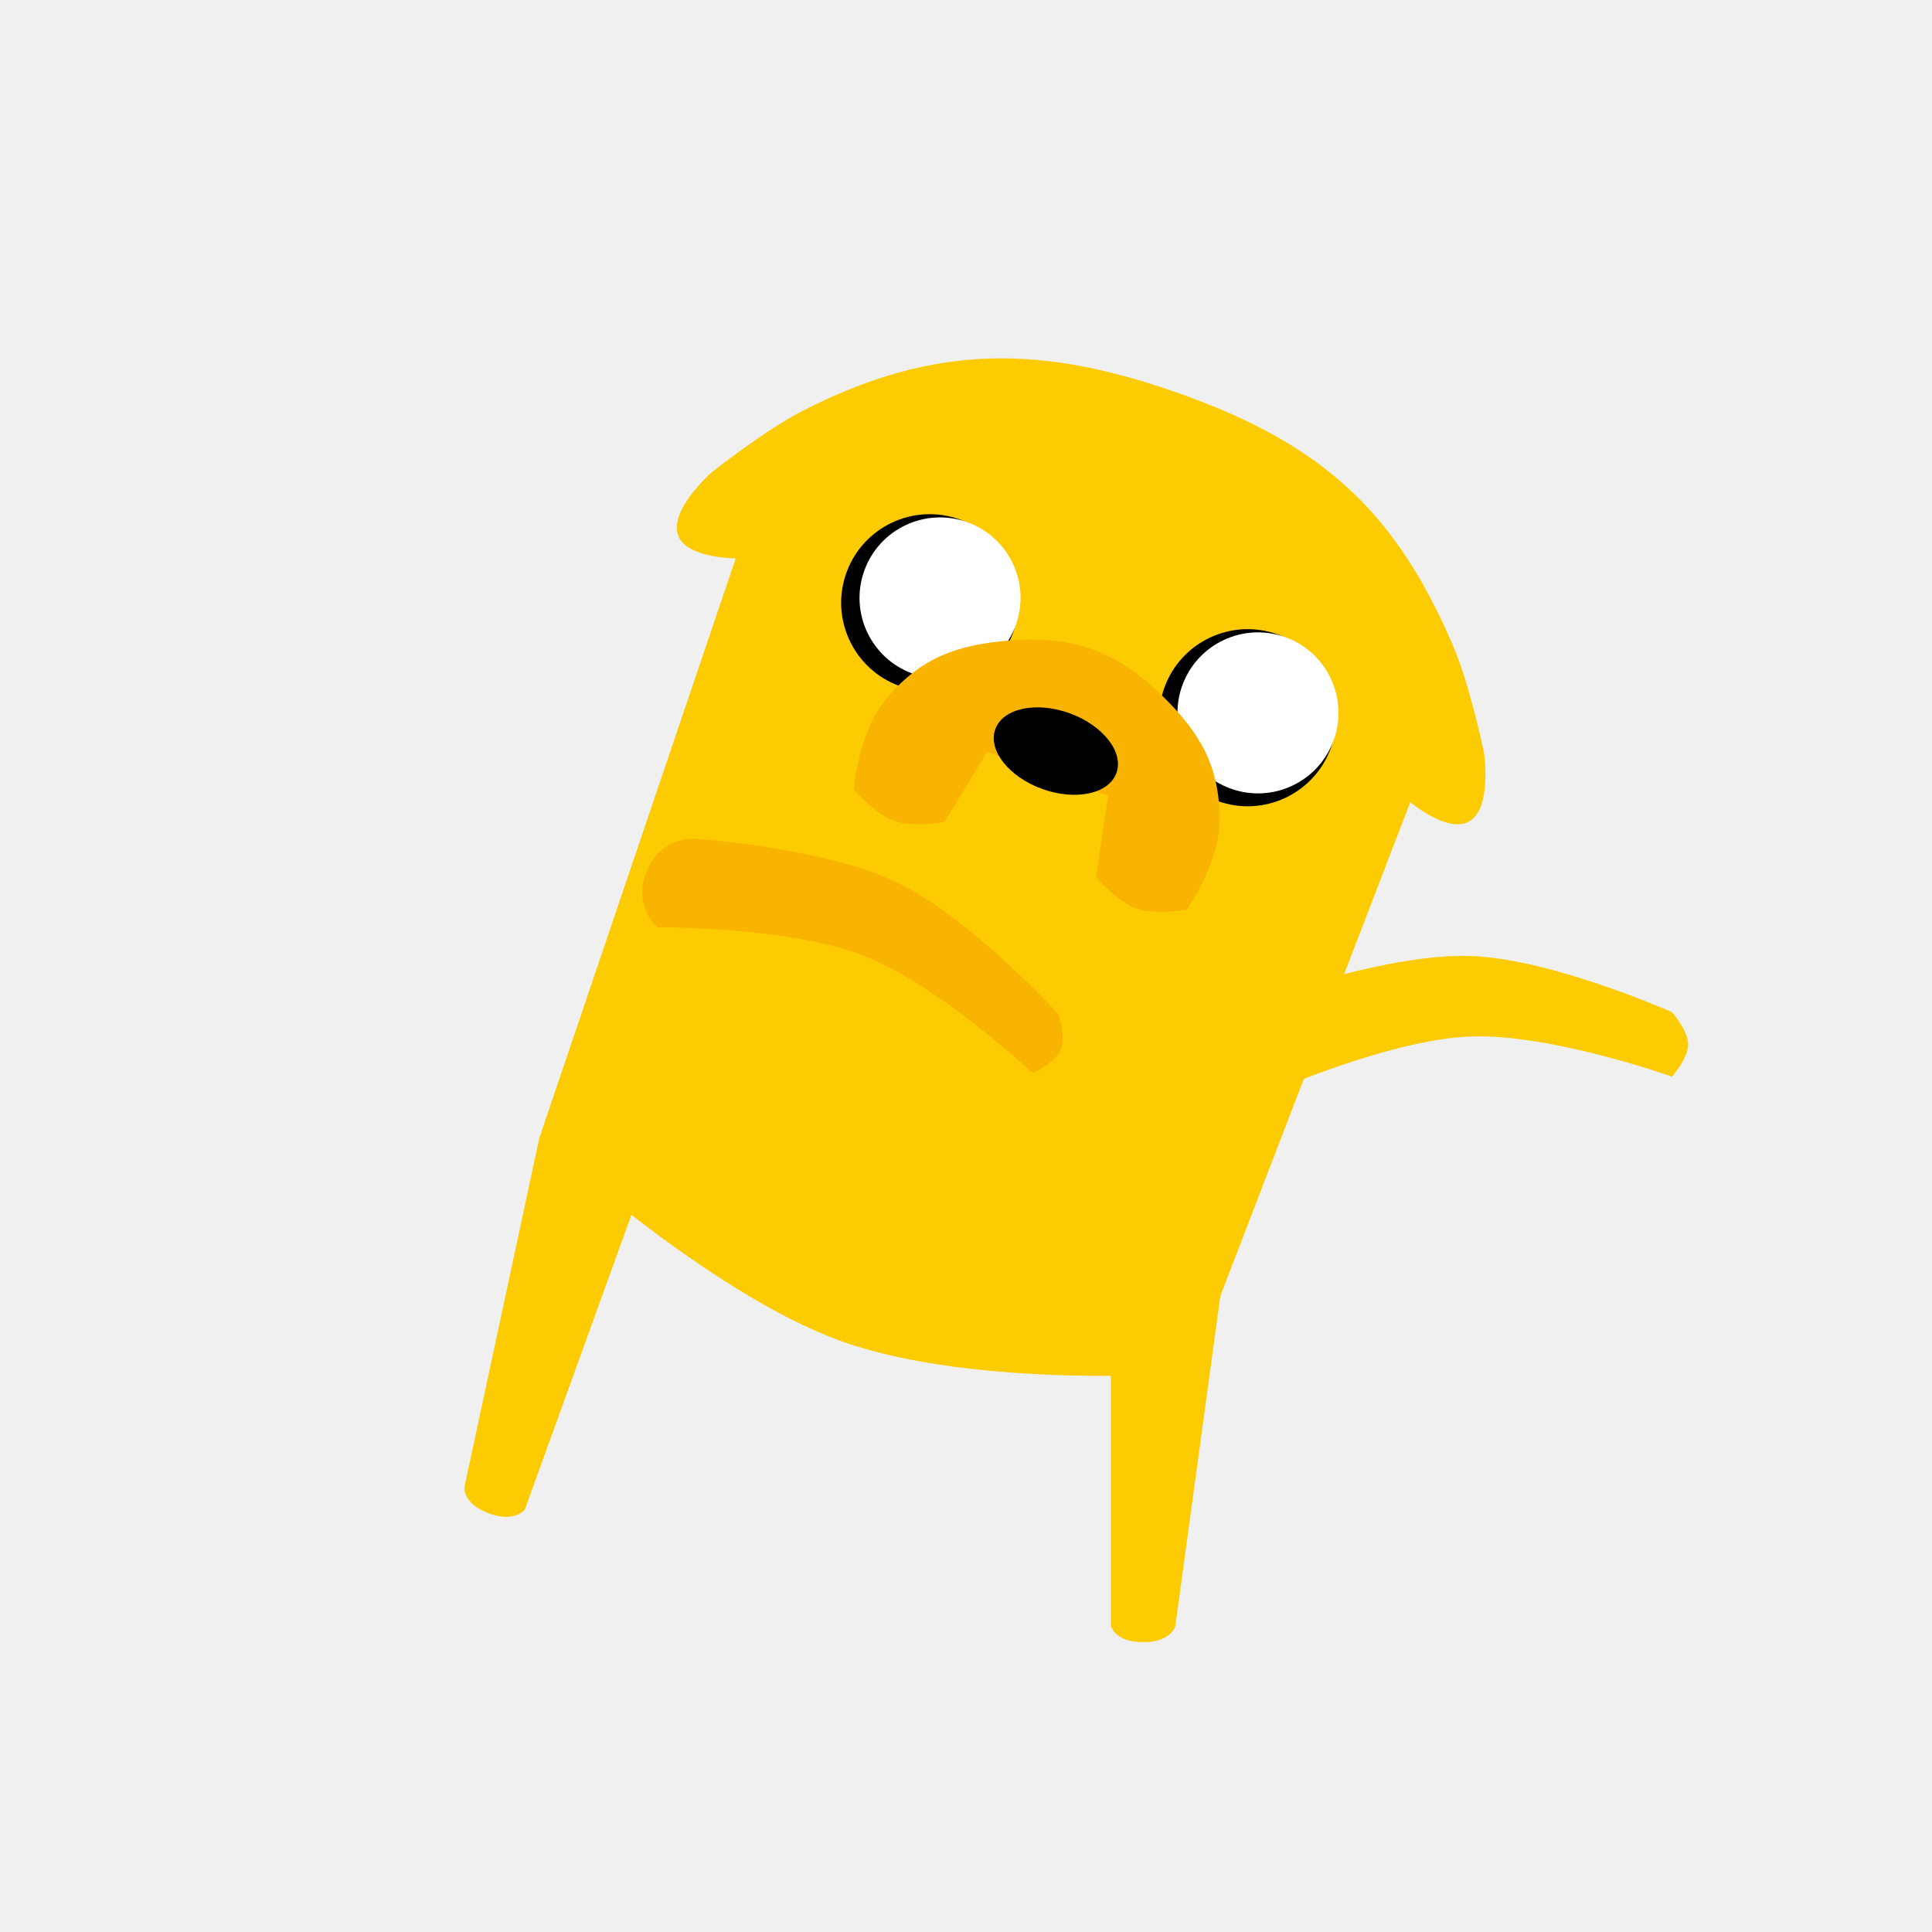
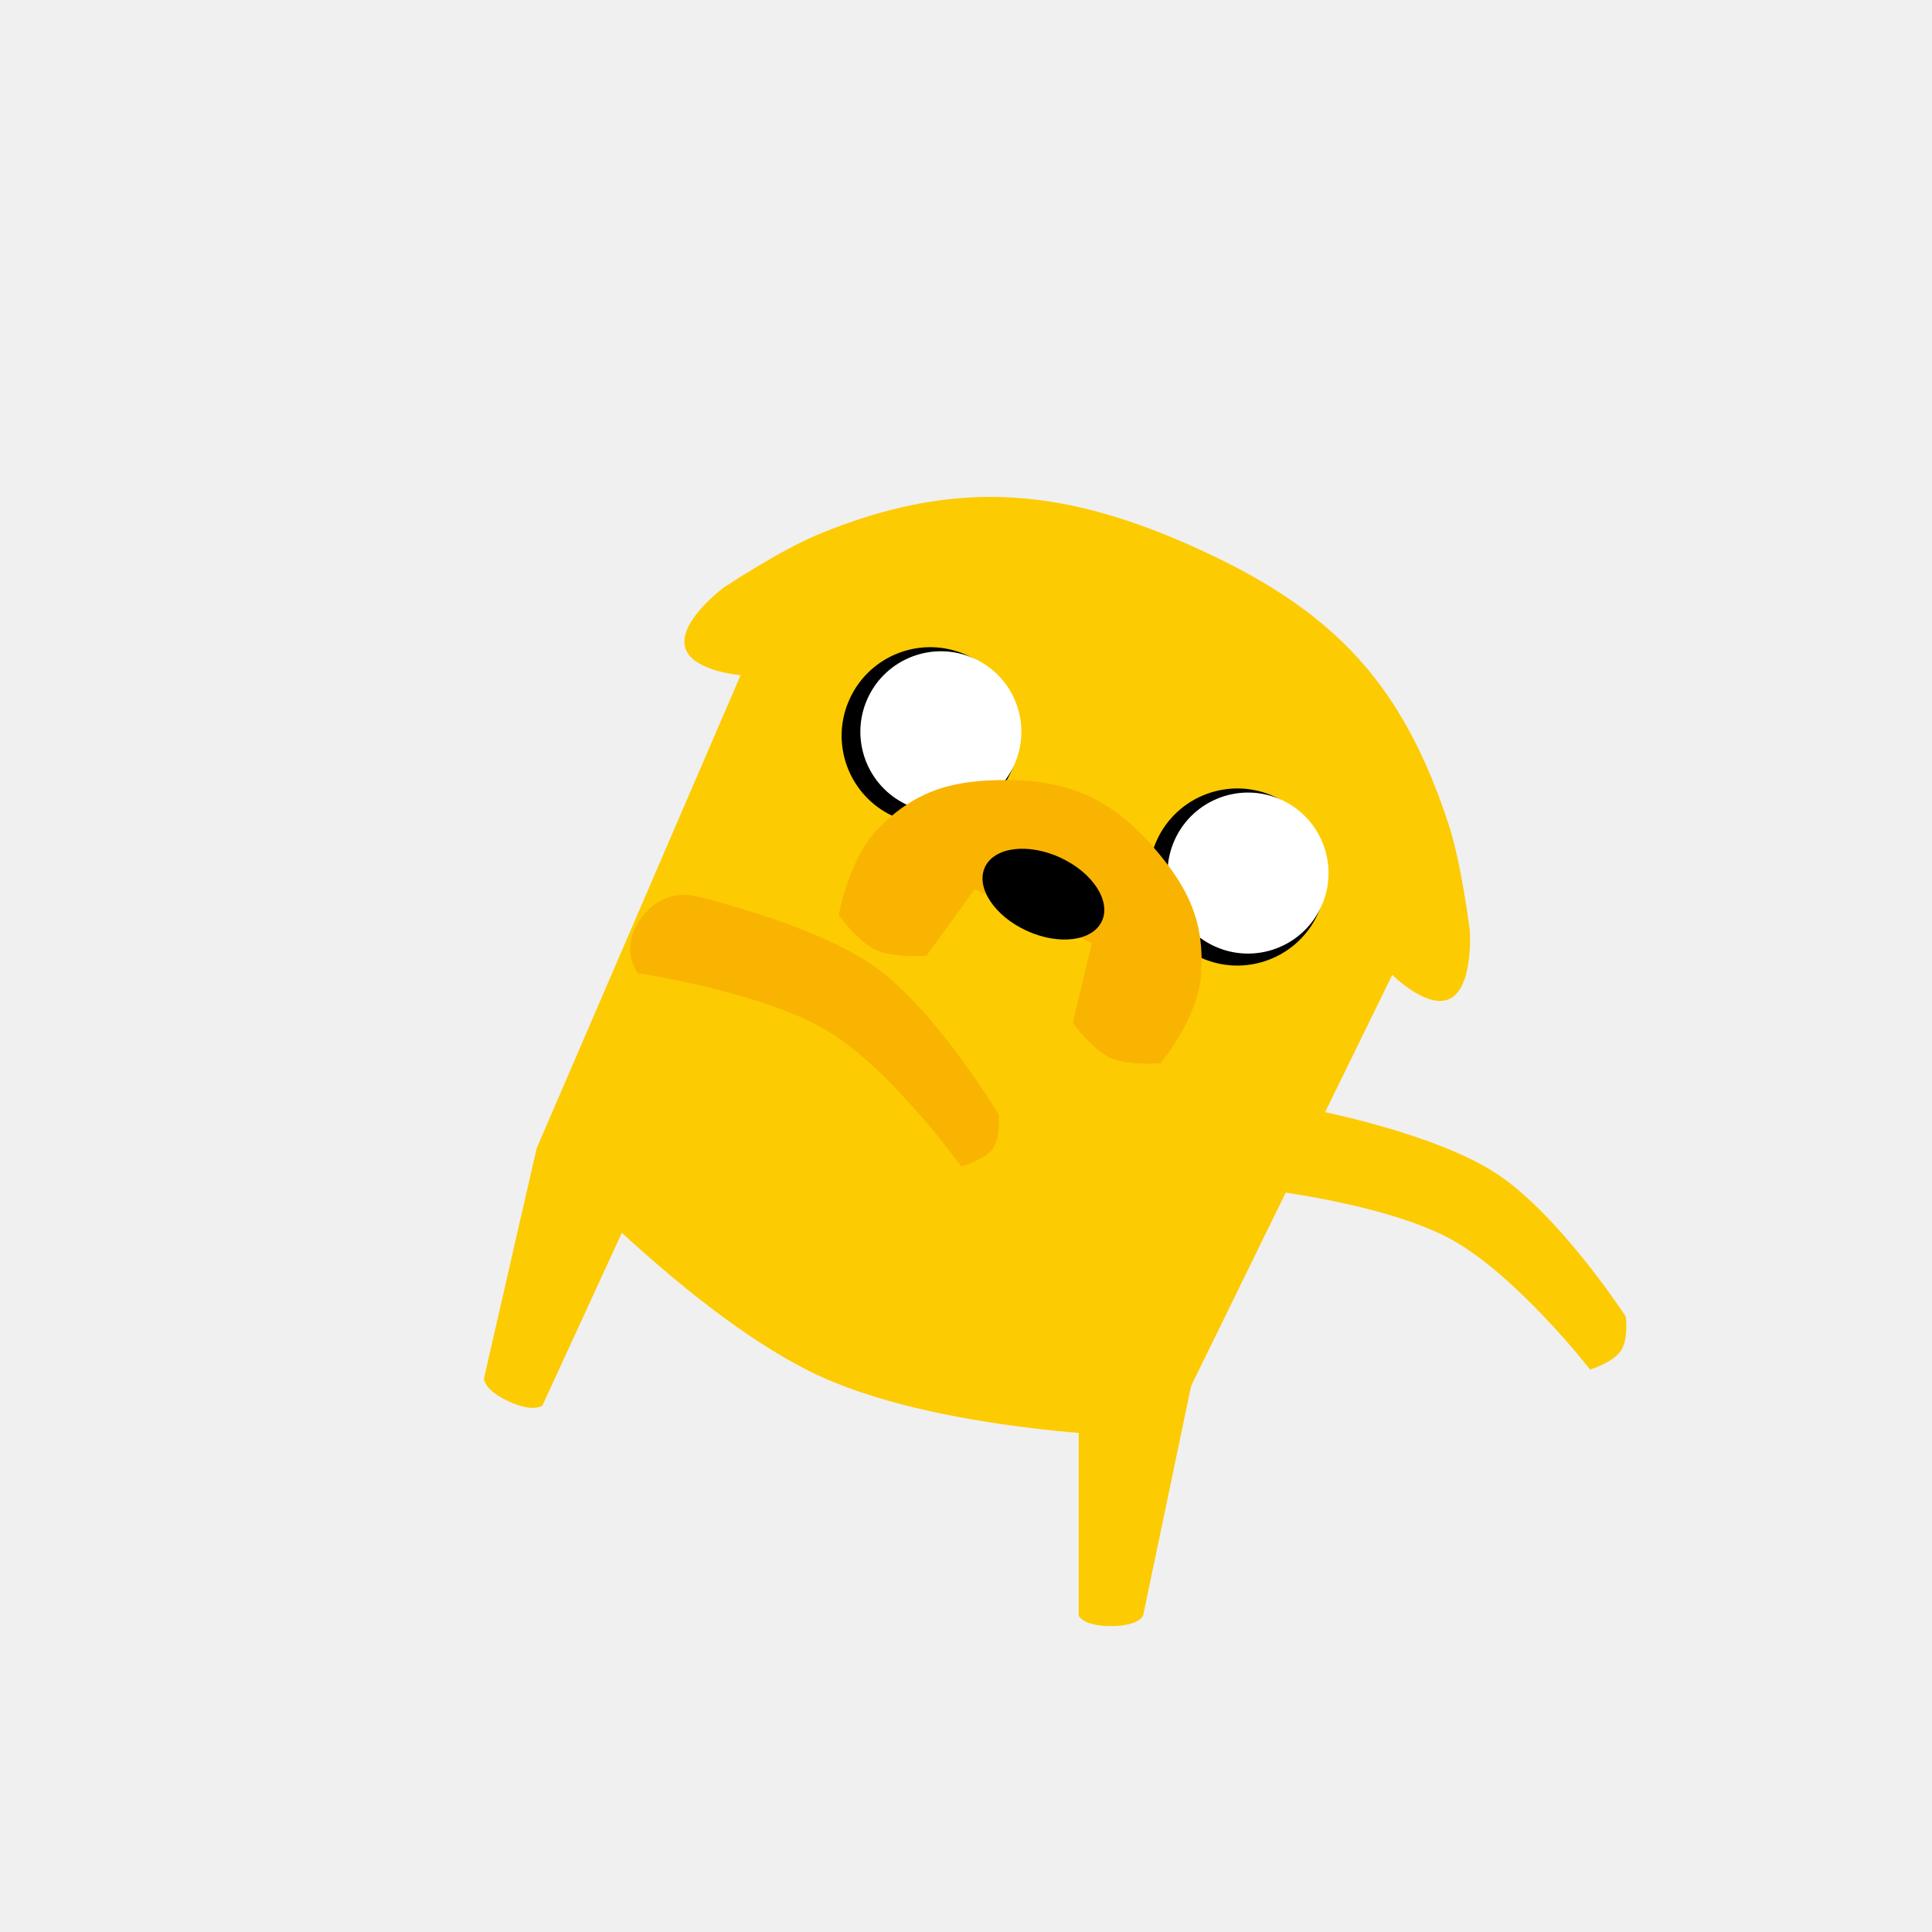
<svg xmlns="http://www.w3.org/2000/svg" width="120" height="120" viewBox="0 0 120 120" fill="none">
-   <path d="M73.571 24.551C64.841 21.395 58.078 21.292 49.822 25.535C47.459 26.748 44.19 29.347 44.19 29.347C44.19 29.347 41.357 31.849 42.19 33.409C42.876 34.694 45.698 34.677 45.698 34.677L33.501 70.675C33.501 70.675 43.976 80.362 52.32 83.328C60.665 86.293 73.95 85.299 73.95 85.299L87.594 49.825C87.594 49.825 89.753 51.642 91.103 51.093C92.74 50.427 92.162 46.691 92.162 46.691C92.162 46.691 91.311 42.603 90.271 40.159C86.773 31.946 82.301 27.707 73.571 24.551Z" fill="#FDCB02" />
-   <path d="M28.842 92.384L33.501 70.675L39.234 75.406L32.604 93.744C32.604 93.744 32.025 94.599 30.383 94.005C28.741 93.411 28.842 92.384 28.842 92.384Z" fill="#FDCB02" />
-   <path d="M73 101L76 79L69 81.5V101C69 101 69.254 102 71 102C72.746 102 73 101 73 101Z" fill="#FDCB02" />
-   <circle cx="57.746" cy="37.438" r="5.5" transform="rotate(19.8775 57.7464 37.4384)" fill="black" />
-   <circle cx="58.387" cy="37.138" r="5" transform="rotate(19.8775 58.3866 37.1382)" fill="white" />
-   <circle cx="77.495" cy="44.579" r="5.5" transform="rotate(19.8775 77.4952 44.5786)" fill="black" />
-   <circle cx="78.135" cy="44.278" r="5" transform="rotate(19.8775 78.1354 44.2784)" fill="white" />
-   <path d="M55.066 43.381C57.201 40.846 59.446 40.042 62.749 39.779C66.641 39.468 69.359 40.45 72.153 43.179C74.524 45.494 75.735 47.548 75.755 50.861C75.772 53.595 73.715 56.504 73.715 56.504C73.715 56.504 71.715 56.844 70.554 56.424C69.393 56.004 68.073 54.464 68.073 54.464L68.832 49.422L61.309 46.702L58.669 51.064C58.669 51.064 56.669 51.404 55.507 50.984C54.346 50.564 53.026 49.024 53.026 49.024C53.026 49.024 53.305 45.472 55.066 43.381Z" fill="#F9B402" />
-   <ellipse cx="65.581" cy="46.651" rx="4" ry="2.5" transform="rotate(19.8775 65.5807 46.651)" fill="black" />
-   <path d="M103.852 62.871C103.852 62.871 104.853 63.997 104.853 64.87C104.854 65.744 103.854 66.871 103.854 66.871C103.854 66.871 96.328 64.198 91.353 64.378C86.287 64.562 78.855 67.885 78.855 67.885C78.855 67.885 76.854 67.289 76.853 64.887C76.852 62.485 78.851 61.886 78.851 61.886C78.851 61.886 86.375 59.204 91.35 59.378C96.416 59.556 103.852 62.871 103.852 62.871Z" fill="#FDCB02" />
-   <path d="M65.751 62.995C65.751 62.995 66.218 64.428 65.87 65.228C65.521 66.029 64.154 66.663 64.154 66.663C64.154 66.663 58.324 61.204 53.692 59.38C48.975 57.524 40.834 57.599 40.834 57.599C40.834 57.599 39.239 56.253 40.198 54.05C41.157 51.848 43.229 52.098 43.229 52.098C43.229 52.098 51.197 52.648 55.688 54.796C60.261 56.984 65.751 62.995 65.751 62.995Z" fill="#F9B402" />
+   <path d="M74.628 34.187C66.194 30.308 59.464 29.637 50.88 33.171C48.424 34.182 44.948 36.496 44.948 36.496C44.948 36.496 41.914 38.752 42.613 40.376C43.189 41.714 46.002 41.935 46.002 41.935L33.33 71.329C33.33 71.329 42.954 81.862 51.02 85.518C59.086 89.174 72.407 89.301 72.407 89.301L86.477 60.55C86.477 60.55 88.476 62.542 89.867 62.108C91.555 61.582 91.293 57.811 91.293 57.811C91.293 57.811 90.788 53.665 89.957 51.143C87.162 42.665 83.061 38.066 74.628 34.187Z" fill="#FDCB02" />
+   <path d="M30.061 85.618L33.33 71.329L39.009 75.735L33.695 87.289C33.695 87.289 33.192 87.775 31.605 87.046C30.019 86.316 30.061 85.618 30.061 85.618Z" fill="#FDCB02" />
+   <path d="M71 100.348L74 86L67 87.63V100.348C67 100.348 67.254 101 69 101C70.746 101 71 100.348 71 100.348Z" fill="#FDCB02" />
+   <circle cx="57.776" cy="45.699" r="5.5" transform="rotate(24.6985 57.7761 45.6985)" fill="black" />
+   <circle cx="58.439" cy="45.453" r="5" transform="rotate(24.6985 58.4393 45.4532)" fill="white" />
+   <circle cx="76.855" cy="54.473" r="5.5" transform="rotate(24.6985 76.855 54.4732)" fill="black" />
+   <circle cx="77.518" cy="54.228" r="5" transform="rotate(24.6985 77.5182 54.2279)" fill="white" />
+   <path d="M54.606 51.395C56.946 49.049 59.25 48.436 62.564 48.451C66.469 48.468 69.094 49.676 71.649 52.629C73.817 55.136 74.852 57.284 74.593 60.587C74.38 63.313 72.086 66.039 72.086 66.039C72.086 66.039 70.065 66.21 68.943 65.694C67.821 65.178 66.635 63.532 66.635 63.532L67.816 58.571L60.548 55.228L57.55 59.353C57.55 59.353 55.529 59.524 54.407 59.008C53.285 58.492 52.099 56.846 52.099 56.846C52.099 56.846 52.675 53.331 54.606 51.395Z" fill="#F9B402" />
+   <ellipse cx="64.808" cy="55.537" rx="4" ry="2.5" transform="rotate(24.6985 64.8085 55.537)" fill="black" />
+   <path d="M100.984 81.779C100.984 81.779 101.158 83.186 100.674 83.904C100.19 84.622 98.766 85.067 98.766 85.067C98.766 85.067 94.238 79.244 90.165 76.995C86.017 74.705 78.237 73.855 78.237 73.855C78.237 73.855 76.971 72.4 78.302 70.426C79.633 68.452 81.563 68.923 81.563 68.923C81.563 68.923 89.059 70.345 92.936 72.885C96.884 75.472 100.984 81.779 100.984 81.779Z" fill="#FDCB02" />
+   <path d="M62.043 69.25C62.043 69.25 62.162 70.663 61.65 71.362C61.139 72.06 59.699 72.449 59.699 72.449C59.699 72.449 55.401 66.454 51.418 64.049C47.362 61.599 39.622 60.446 39.622 60.446C39.622 60.446 38.413 58.944 39.82 57.023C41.228 55.102 43.137 55.648 43.137 55.648C43.137 55.648 50.573 57.361 54.348 60.05C58.192 62.789 62.043 69.25 62.043 69.25Z" fill="#F9B402" />
</svg>
